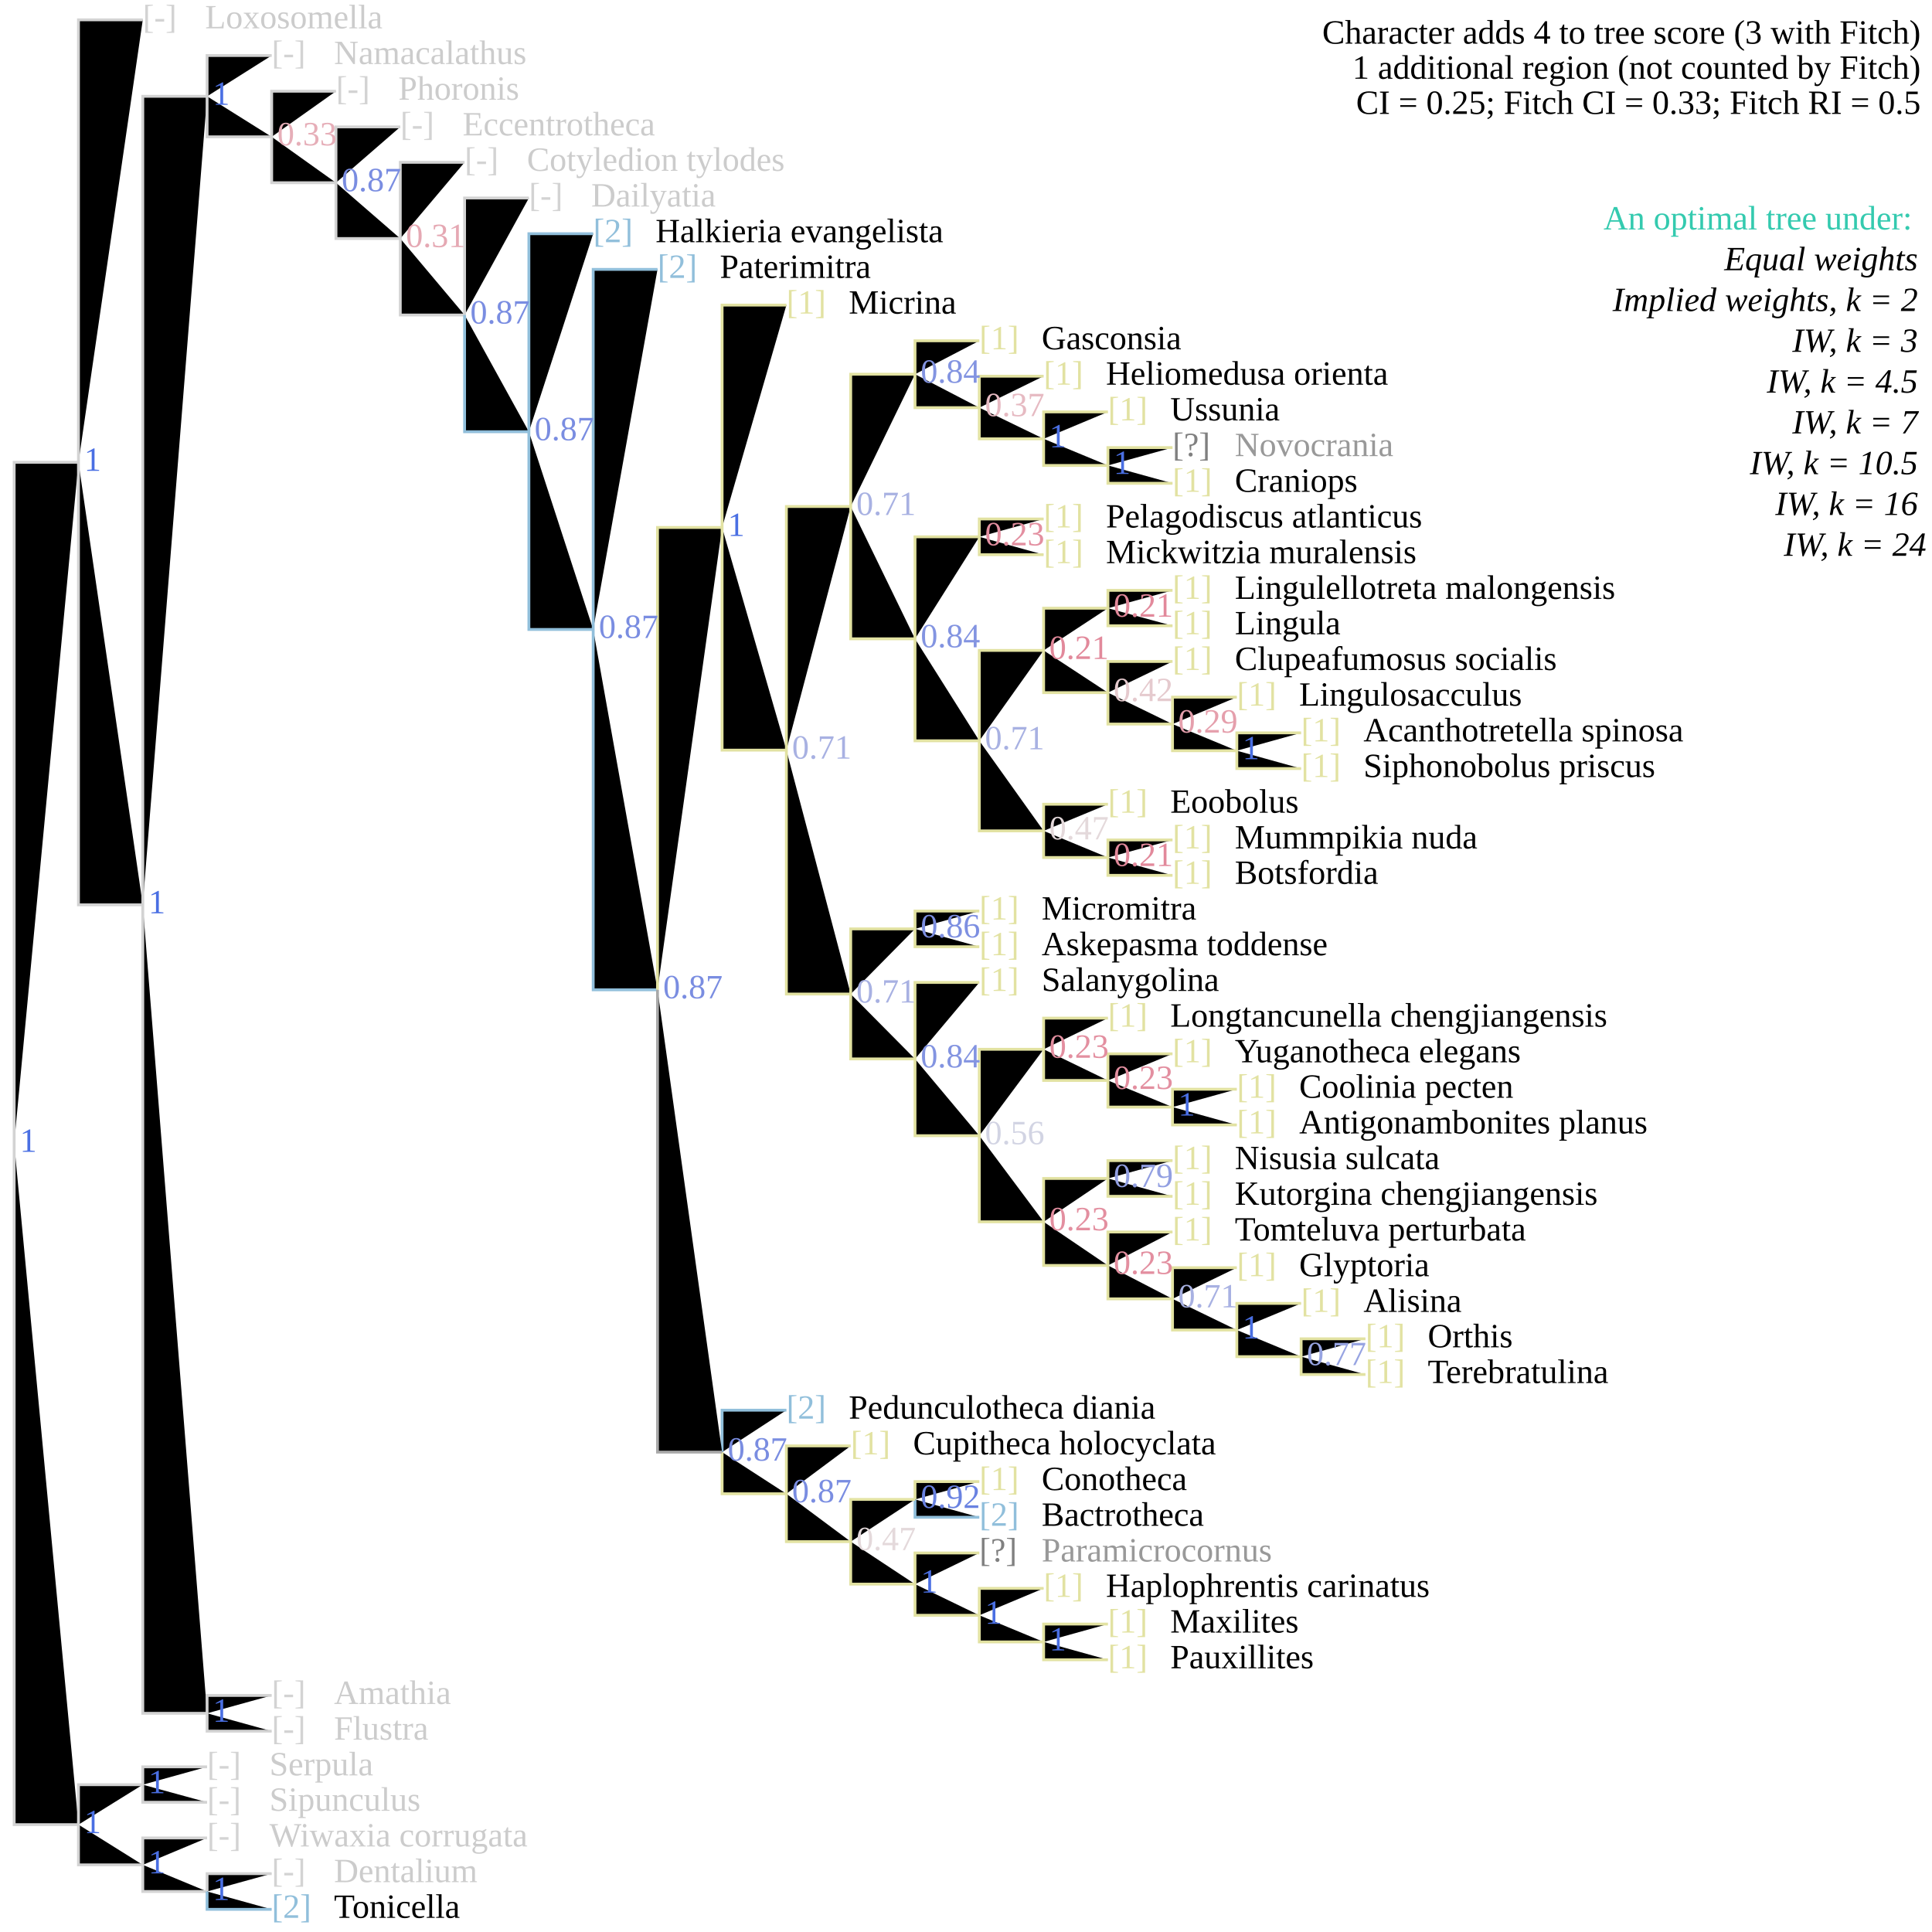
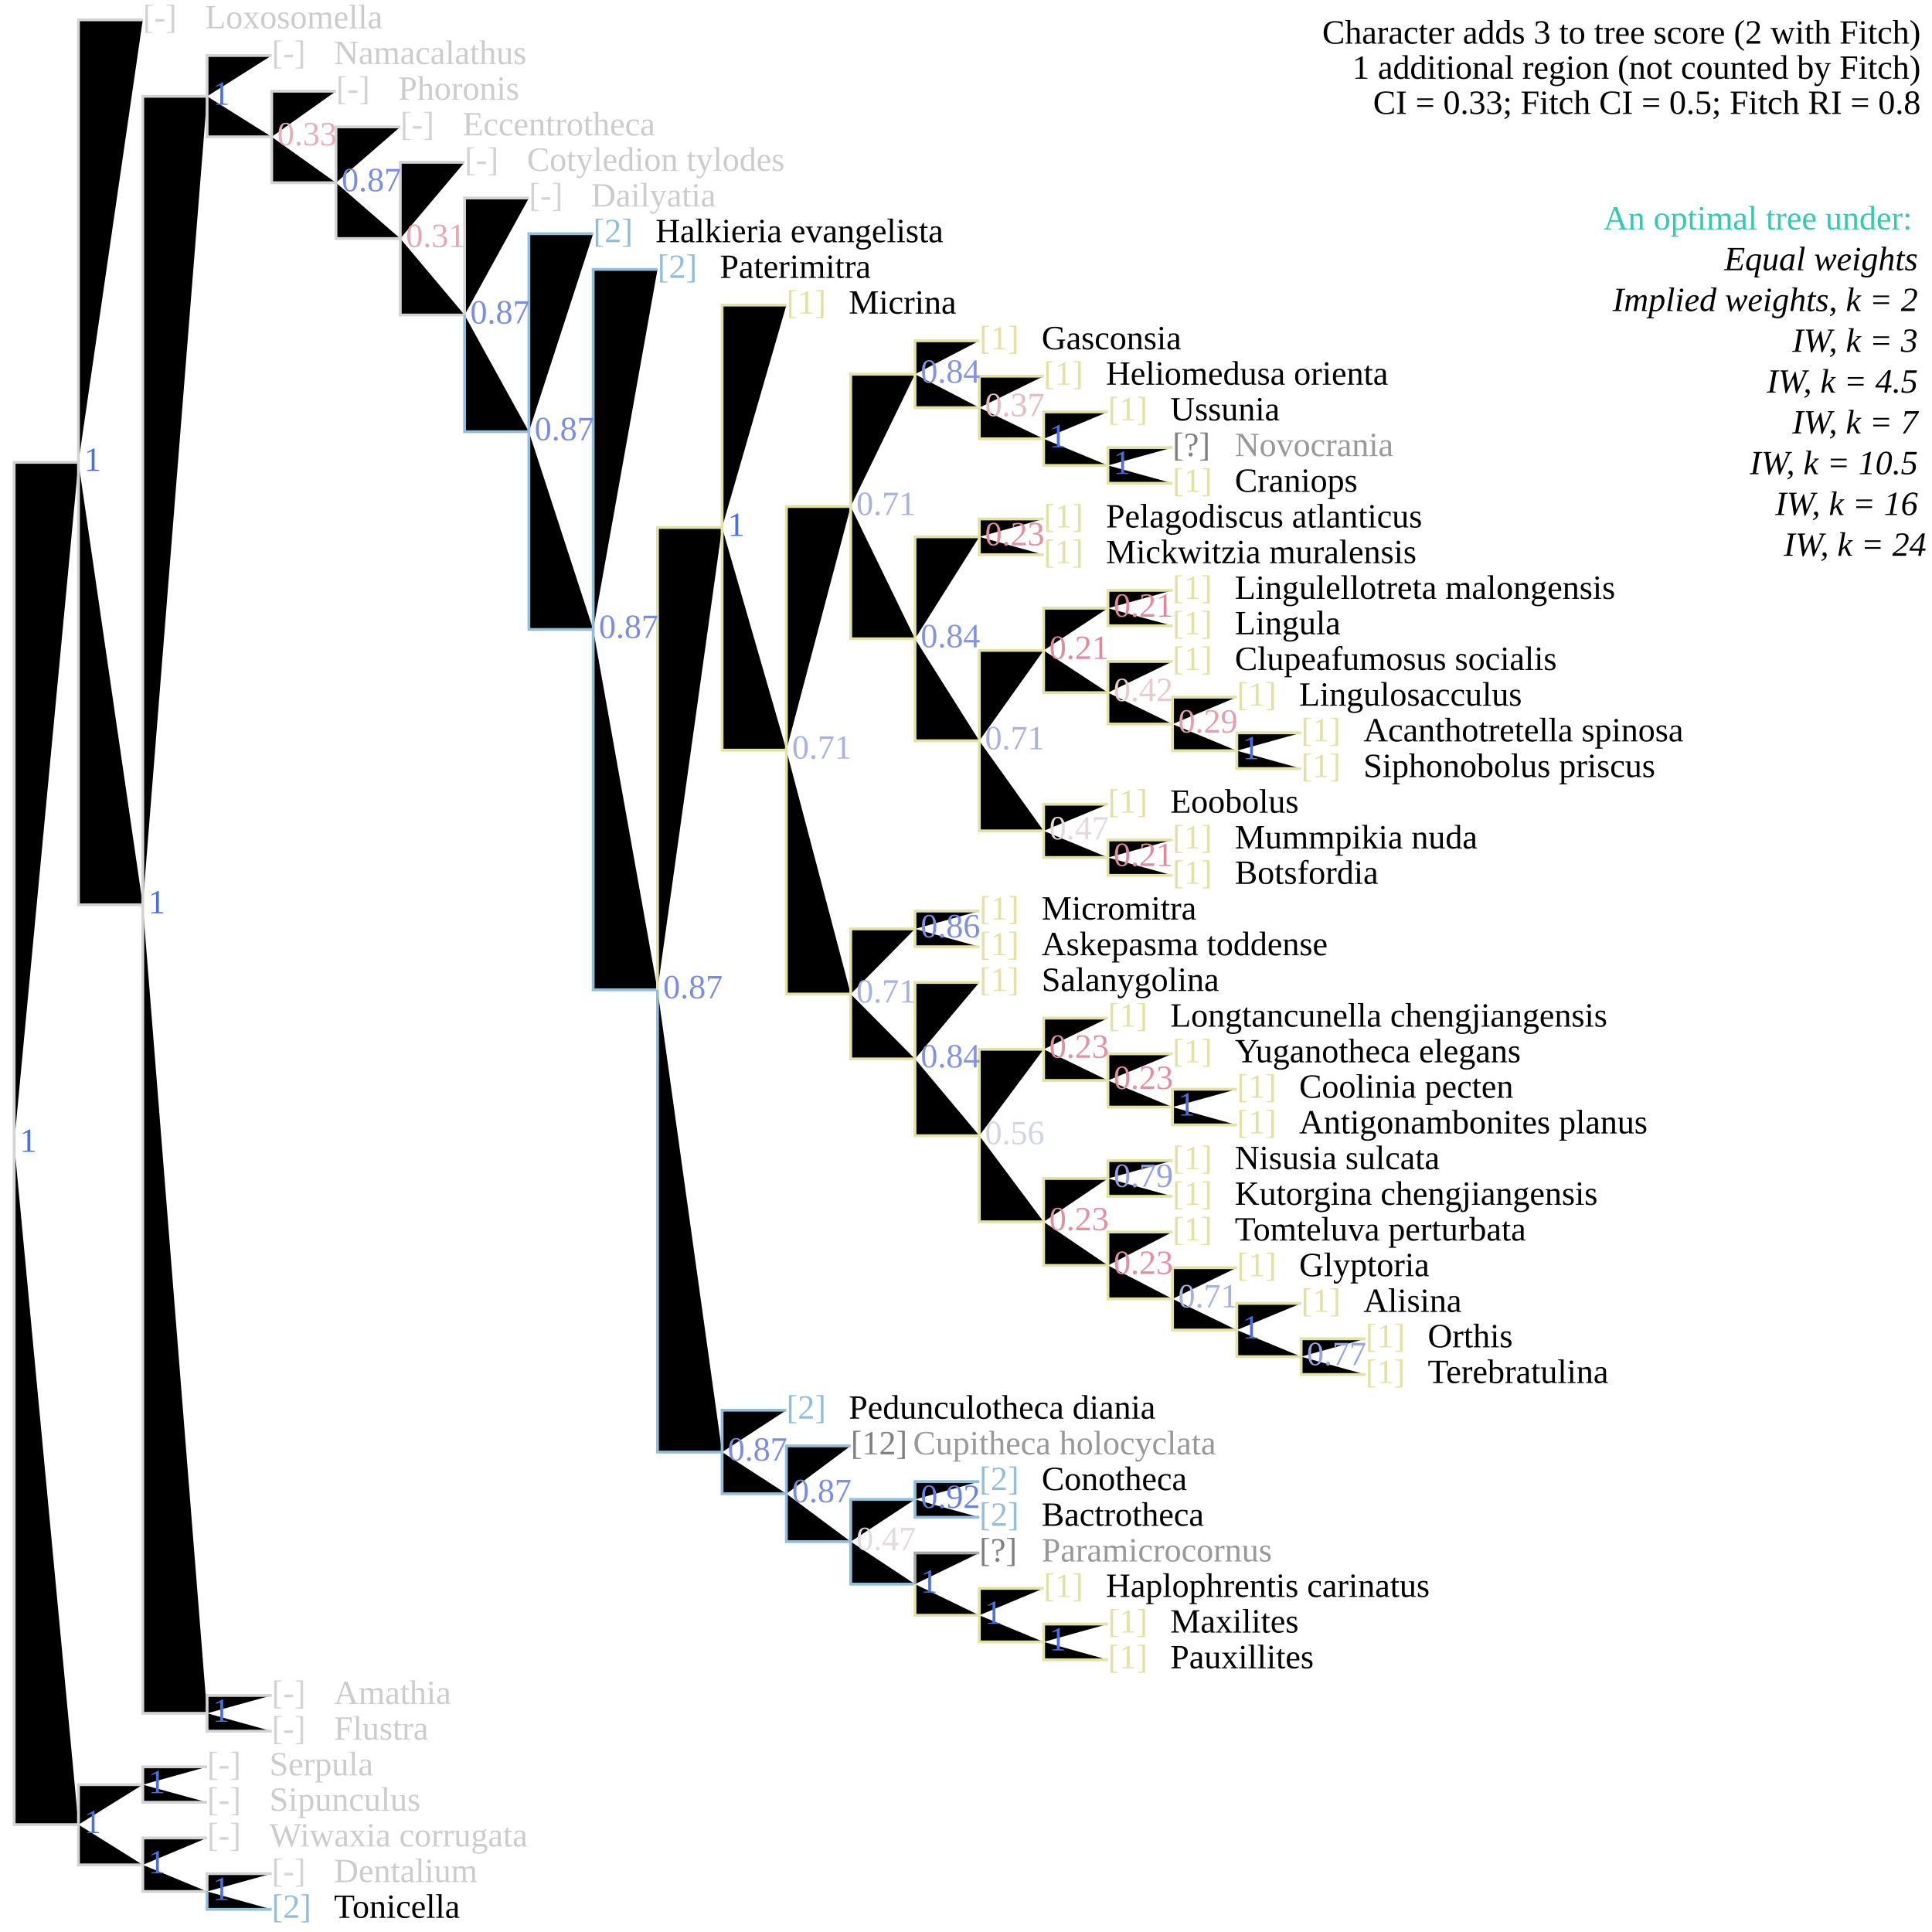
<svg xmlns="http://www.w3.org/2000/svg" version="1.1" width="682" height="682" class="tree" data-char="71">
-   <text x="678" y="15.4" text-anchor="end" class="stepsLabel">Character adds <tspan class="score">4</tspan> to tree score (<tspan class="score fitch">3</tspan> with Fitch)</text>
+   <text x="678" y="15.4" text-anchor="end" class="stepsLabel">Character adds <tspan class="score">3</tspan> to tree score (<tspan class="score fitch">2</tspan> with Fitch)</text>
  <text x="678" y="27.8" text-anchor="end" class="stepsLabel">
    <tspan class="score">1</tspan> additional region (not counted by Fitch)</text>
-   <text x="678" y="40.2" text-anchor="end" class="stepsLabel">CI = 0.25; Fitch CI = 0.33; Fitch RI = 0.5</text>
+   <text x="678" y="40.2" text-anchor="end" class="stepsLabel">CI = 0.33; Fitch CI = 0.5; Fitch RI = 0.8</text>
  <text x="678" y="65" text-anchor="end" class="stepsLabel">
    <tspan dy="16" fill="#34caaf">An optimal tree under:</tspan>
    <tspan x="680" style="font-style:italic" class="notThisAn" dy="1.2em">Equal weights</tspan>
    <tspan x="680" style="font-style:italic" class="notThisAn" dy="1.2em">Implied weights, k = 2</tspan>
    <tspan x="680" style="font-style:italic" class="notThisAn" dy="1.2em">IW, k = 3</tspan>
    <tspan x="680" style="font-style:italic" class="notThisAn" dy="1.2em">IW, k = 4.5</tspan>
    <tspan x="680" style="font-style:italic" class="notThisAn" dy="1.2em">IW, k = 7</tspan>
    <tspan x="680" style="font-style:italic" class="notThisAn" dy="1.2em">IW, k = 10.5</tspan>
    <tspan x="680" style="font-style:italic" class="thisAn" dy="1.2em">IW, k = 16</tspan>
    <tspan x="680" style="font-style:italic" class="notThisAn" dy="1.2em">IW, k = 24</tspan>
  </text>
  <text x="95.9" y="664.4" fill="lightgrey" class="flag">[-]</text>
  <text x="117.9" y="664.4" fill="#ccc" class="taxonLabel">Dentalium</text>
  <text x="95.9" y="677" fill="#91bfdb" class="flag">[2]</text>
  <text x="117.9" y="677" fill="#000" class="taxonLabel">Tonicella</text>
  <text x="73.1" y="651.8" fill="lightgrey" class="flag">[-]</text>
  <text x="95.1" y="651.8" fill="#ccc" class="taxonLabel">Wiwaxia corrugata</text>
  <text x="73.1" y="626.7" fill="lightgrey" class="flag">[-]</text>
  <text x="95.1" y="626.7" fill="#ccc" class="taxonLabel">Serpula</text>
  <text x="73.1" y="639.2" fill="lightgrey" class="flag">[-]</text>
  <text x="95.1" y="639.2" fill="#ccc" class="taxonLabel">Sipunculus</text>
  <text x="95.9" y="601.5" fill="lightgrey" class="flag">[-]</text>
  <text x="117.9" y="601.5" fill="#ccc" class="taxonLabel">Amathia</text>
  <text x="95.9" y="614.1" fill="lightgrey" class="flag">[-]</text>
  <text x="117.9" y="614.1" fill="#ccc" class="taxonLabel">Flustra</text>
  <text x="391.1" y="576.3" fill="#e2e2a2" class="flag">[1]</text>
  <text x="413.1" y="576.3" fill="#000" class="taxonLabel">Maxilites</text>
  <text x="391.1" y="588.9" fill="#e2e2a2" class="flag">[1]</text>
  <text x="413.1" y="588.9" fill="#000" class="taxonLabel">Pauxillites</text>
  <text x="368.4" y="563.7" fill="#e2e2a2" class="flag">[1]</text>
  <text x="390.4" y="563.7" fill="#000" class="taxonLabel">Haplophrentis carinatus</text>
  <text x="345.7" y="551.2" fill="grey" class="flag">[?]</text>
  <text x="367.7" y="551.2" fill="#999" class="taxonLabel">Paramicrocornus</text>
-   <text x="345.7" y="526" fill="#e2e2a2" class="flag">[1]</text>
+   <text x="345.7" y="526" fill="#91bfdb" class="flag">[2]</text>
  <text x="367.7" y="526" fill="#000" class="taxonLabel">Conotheca</text>
  <text x="345.7" y="538.6" fill="#91bfdb" class="flag">[2]</text>
  <text x="367.7" y="538.6" fill="#000" class="taxonLabel">Bactrotheca</text>
-   <text x="300.3" y="513.4" fill="#e2e2a2" class="flag">[1]</text>
-   <text x="322.3" y="513.4" fill="#000" class="taxonLabel">Cupitheca holocyclata</text>
+   <text x="300.3" y="513.4" fill="grey" class="flag">[12]</text>
+   <text x="322.3" y="513.4" fill="#999" class="taxonLabel">Cupitheca holocyclata</text>
  <text x="277.6" y="500.8" fill="#91bfdb" class="flag">[2]</text>
  <text x="299.6" y="500.8" fill="#000" class="taxonLabel">Pedunculotheca diania</text>
  <text x="482" y="475.6" fill="#e2e2a2" class="flag">[1]</text>
  <text x="504" y="475.6" fill="#000" class="taxonLabel">Orthis</text>
  <text x="482" y="488.2" fill="#e2e2a2" class="flag">[1]</text>
  <text x="504" y="488.2" fill="#000" class="taxonLabel">Terebratulina</text>
  <text x="459.3" y="463.1" fill="#e2e2a2" class="flag">[1]</text>
  <text x="481.3" y="463.1" fill="#000" class="taxonLabel">Alisina</text>
  <text x="436.6" y="450.5" fill="#e2e2a2" class="flag">[1]</text>
  <text x="458.6" y="450.5" fill="#000" class="taxonLabel">Glyptoria</text>
  <text x="413.9" y="437.9" fill="#e2e2a2" class="flag">[1]</text>
  <text x="435.9" y="437.9" fill="#000" class="taxonLabel">Tomteluva perturbata</text>
  <text x="413.9" y="412.7" fill="#e2e2a2" class="flag">[1]</text>
  <text x="435.9" y="412.7" fill="#000" class="taxonLabel">Nisusia sulcata</text>
  <text x="413.9" y="425.3" fill="#e2e2a2" class="flag">[1]</text>
  <text x="435.9" y="425.3" fill="#000" class="taxonLabel">Kutorgina chengjiangensis</text>
  <text x="436.6" y="387.5" fill="#e2e2a2" class="flag">[1]</text>
  <text x="458.6" y="387.5" fill="#000" class="taxonLabel">Coolinia pecten</text>
  <text x="436.6" y="400.1" fill="#e2e2a2" class="flag">[1]</text>
  <text x="458.6" y="400.1" fill="#000" class="taxonLabel">Antigonambonites planus</text>
  <text x="413.9" y="375" fill="#e2e2a2" class="flag">[1]</text>
  <text x="435.9" y="375" fill="#000" class="taxonLabel">Yuganotheca elegans</text>
  <text x="391.1" y="362.4" fill="#e2e2a2" class="flag">[1]</text>
  <text x="413.1" y="362.4" fill="#000" class="taxonLabel">Longtancunella chengjiangensis</text>
  <text x="345.7" y="349.8" fill="#e2e2a2" class="flag">[1]</text>
  <text x="367.7" y="349.8" fill="#000" class="taxonLabel">Salanygolina</text>
  <text x="345.7" y="324.6" fill="#e2e2a2" class="flag">[1]</text>
  <text x="367.7" y="324.6" fill="#000" class="taxonLabel">Micromitra</text>
  <text x="345.7" y="337.2" fill="#e2e2a2" class="flag">[1]</text>
  <text x="367.7" y="337.2" fill="#000" class="taxonLabel">Askepasma toddense</text>
  <text x="413.9" y="299.5" fill="#e2e2a2" class="flag">[1]</text>
  <text x="435.9" y="299.5" fill="#000" class="taxonLabel">Mummpikia nuda</text>
  <text x="413.9" y="312" fill="#e2e2a2" class="flag">[1]</text>
  <text x="435.9" y="312" fill="#000" class="taxonLabel">Botsfordia</text>
  <text x="391.1" y="286.9" fill="#e2e2a2" class="flag">[1]</text>
  <text x="413.1" y="286.9" fill="#000" class="taxonLabel">Eoobolus</text>
  <text x="459.3" y="261.7" fill="#e2e2a2" class="flag">[1]</text>
  <text x="481.3" y="261.7" fill="#000" class="taxonLabel">Acanthotretella spinosa</text>
  <text x="459.3" y="274.3" fill="#e2e2a2" class="flag">[1]</text>
  <text x="481.3" y="274.3" fill="#000" class="taxonLabel">Siphonobolus priscus</text>
  <text x="436.6" y="249.1" fill="#e2e2a2" class="flag">[1]</text>
  <text x="458.6" y="249.1" fill="#000" class="taxonLabel">Lingulosacculus</text>
  <text x="413.9" y="236.5" fill="#e2e2a2" class="flag">[1]</text>
  <text x="435.9" y="236.5" fill="#000" class="taxonLabel">Clupeafumosus socialis</text>
  <text x="413.9" y="211.4" fill="#e2e2a2" class="flag">[1]</text>
  <text x="435.9" y="211.4" fill="#000" class="taxonLabel">Lingulellotreta malongensis</text>
  <text x="413.9" y="223.9" fill="#e2e2a2" class="flag">[1]</text>
  <text x="435.9" y="223.9" fill="#000" class="taxonLabel">Lingula</text>
  <text x="368.4" y="186.2" fill="#e2e2a2" class="flag">[1]</text>
  <text x="390.4" y="186.2" fill="#000" class="taxonLabel">Pelagodiscus atlanticus</text>
  <text x="368.4" y="198.8" fill="#e2e2a2" class="flag">[1]</text>
  <text x="390.4" y="198.8" fill="#000" class="taxonLabel">Mickwitzia muralensis</text>
  <text x="413.9" y="161" fill="grey" class="flag">[?]</text>
  <text x="435.9" y="161" fill="#999" class="taxonLabel">Novocrania</text>
  <text x="413.9" y="173.6" fill="#e2e2a2" class="flag">[1]</text>
  <text x="435.9" y="173.6" fill="#000" class="taxonLabel">Craniops</text>
  <text x="391.1" y="148.4" fill="#e2e2a2" class="flag">[1]</text>
  <text x="413.1" y="148.4" fill="#000" class="taxonLabel">Ussunia</text>
  <text x="368.4" y="135.8" fill="#e2e2a2" class="flag">[1]</text>
  <text x="390.4" y="135.8" fill="#000" class="taxonLabel">Heliomedusa orienta</text>
  <text x="345.7" y="123.3" fill="#e2e2a2" class="flag">[1]</text>
  <text x="367.7" y="123.3" fill="#000" class="taxonLabel">Gasconsia</text>
  <text x="277.6" y="110.7" fill="#e2e2a2" class="flag">[1]</text>
  <text x="299.6" y="110.7" fill="#000" class="taxonLabel">Micrina</text>
  <text x="232.1" y="98.1" fill="#91bfdb" class="flag">[2]</text>
  <text x="254.1" y="98.1" fill="#000" class="taxonLabel">Paterimitra</text>
  <text x="209.4" y="85.5" fill="#91bfdb" class="flag">[2]</text>
  <text x="231.4" y="85.5" fill="#000" class="taxonLabel">Halkieria evangelista</text>
  <text x="186.7" y="72.9" fill="lightgrey" class="flag">[-]</text>
  <text x="208.7" y="72.9" fill="#ccc" class="taxonLabel">Dailyatia</text>
  <text x="164" y="60.3" fill="lightgrey" class="flag">[-]</text>
  <text x="186" y="60.3" fill="#ccc" class="taxonLabel">Cotyledion tylodes</text>
  <text x="141.3" y="47.8" fill="lightgrey" class="flag">[-]</text>
  <text x="163.3" y="47.8" fill="#ccc" class="taxonLabel">Eccentrotheca</text>
  <text x="118.6" y="35.2" fill="lightgrey" class="flag">[-]</text>
  <text x="140.6" y="35.2" fill="#ccc" class="taxonLabel">Phoronis</text>
  <text x="95.9" y="22.6" fill="lightgrey" class="flag">[-]</text>
  <text x="117.9" y="22.6" fill="#ccc" class="taxonLabel">Namacalathus</text>
  <text x="50.4" y="10" fill="lightgrey" class="flag">[-]</text>
  <text x="72.4" y="10" fill="#ccc" class="taxonLabel">Loxosomella</text>
  <path d="M5,403.6V163.2H27.7M27.7,163.2V7H50.4M27.7,163.2V319.4H50.4M50.4,319.4V34H73.1M73.1,34V19.6H95.9M73.1,34V48.3H95.9M95.9,48.3V32.2H118.6M95.9,48.3V64.5H118.6M118.6,64.5V44.8H141.3M118.6,64.5V84.2H141.3M141.3,84.2V57.3H164M141.3,84.2V111.2H164M164,111.2V69.9H186.7M50.4,319.4V604.8H73.1M73.1,604.8V598.5H95.9M73.1,604.8V611.1H95.9M5,403.6V644.1H27.7M27.7,644.1V630H50.4M50.4,630V623.7H73.1M50.4,630V636.2H73.1M27.7,644.1V658.3H50.4M50.4,658.3V648.8H73.1M50.4,658.3V667.7H73.1M73.1,667.7V661.4H95.9" stroke="lightgrey" class="inapplicable" />
-   <path d="M164,111.2V152.4H186.7M186.7,152.4V82.5H209.4M186.7,152.4V222.2H209.4M209.4,222.2V95.1H232.1M209.4,222.2V349.4H232.1M254.9,512.6V497.8H277.6M323,529.3V535.6H345.7M73.1,667.7V674H95.9" stroke="#91bfdb" />
-   <path d="M232.1,349.4V186.2H254.9M254.9,186.2V107.7H277.6M254.9,186.2V264.8H277.6M277.6,264.8V178.8H300.3M300.3,178.8V132.1H323M323,132.1V120.3H345.7M323,132.1V143.9H345.7M345.7,143.9V132.8H368.4M345.7,143.9V154.9H368.4M368.4,154.9V145.4H391.1M368.4,154.9V164.3H391.1M391.1,164.3V158H413.9M391.1,164.3V170.6H413.9M300.3,178.8V225.5H323M323,225.5V189.5H345.7M345.7,189.5V183.2H368.4M345.7,189.5V195.8H368.4M323,225.5V261.5H345.7M345.7,261.5V229.6H368.4M368.4,229.6V214.7H391.1M391.1,214.7V208.4H413.9M391.1,214.7V220.9H413.9M368.4,229.6V244.5H391.1M391.1,244.5V233.5H413.9M391.1,244.5V255.6H413.9M413.9,255.6V246.1H436.6M413.9,255.6V265H436.6M436.6,265V258.7H459.3M436.6,265V271.3H459.3M345.7,261.5V293.3H368.4M368.4,293.3V283.9H391.1M368.4,293.3V302.7H391.1M391.1,302.7V296.5H413.9M391.1,302.7V309H413.9M277.6,264.8V350.9H300.3M300.3,350.9V327.9H323M323,327.9V321.6H345.7M323,327.9V334.2H345.7M300.3,350.9V373.8H323M323,373.8V346.8H345.7M323,373.8V400.9H345.7M345.7,400.9V370.4H368.4M368.4,370.4V359.4H391.1M368.4,370.4V381.4H391.1M391.1,381.4V372H413.9M391.1,381.4V390.8H413.9M413.9,390.8V384.5H436.6M413.9,390.8V397.1H436.6M345.7,400.9V431.3H368.4M368.4,431.3V416H391.1M391.1,416V409.7H413.9M391.1,416V422.3H413.9M368.4,431.3V446.7H391.1M391.1,446.7V434.9H413.9M391.1,446.7V458.5H413.9M413.9,458.5V447.5H436.6M413.9,458.5V469.5H436.6M436.6,469.5V460.1H459.3M436.6,469.5V478.9H459.3M459.3,478.9V472.6H482M459.3,478.9V485.2H482M254.9,512.6V527.3H277.6M277.6,527.3V510.4H300.3M277.6,527.3V544.2H300.3M300.3,544.2V529.3H323M323,529.3V523H345.7M300.3,544.2V559.2H323M323,559.2V548.2H345.7M323,559.2V570.2H345.7M345.7,570.2V560.7H368.4M345.7,570.2V579.6H368.4M368.4,579.6V573.3H391.1M368.4,579.6V585.9H391.1" stroke="#e2e2a2" />
-   <path d="M232.1,349.4V512.6H254.9" stroke="darkgrey" />
+   <path d="M164,111.2V152.4H186.7M186.7,152.4V82.5H209.4M186.7,152.4V222.2H209.4M209.4,222.2V95.1H232.1M209.4,222.2V349.4H232.1M232.1,349.4V512.6H254.9M254.9,512.6V497.8H277.6M254.9,512.6V527.3H277.6M277.6,527.3V510.4H300.3M277.6,527.3V544.2H300.3M300.3,544.2V529.3H323M323,529.3V523H345.7M323,529.3V535.6H345.7M300.3,544.2V559.2H323M73.1,667.7V674H95.9" stroke="#91bfdb" />
+   <path d="M232.1,349.4V186.2H254.9M254.9,186.2V107.7H277.6M254.9,186.2V264.8H277.6M277.6,264.8V178.8H300.3M300.3,178.8V132.1H323M323,132.1V120.3H345.7M323,132.1V143.9H345.7M345.7,143.9V132.8H368.4M345.7,143.9V154.9H368.4M368.4,154.9V145.4H391.1M368.4,154.9V164.3H391.1M391.1,164.3V158H413.9M391.1,164.3V170.6H413.9M300.3,178.8V225.5H323M323,225.5V189.5H345.7M345.7,189.5V183.2H368.4M345.7,189.5V195.8H368.4M323,225.5V261.5H345.7M345.7,261.5V229.6H368.4M368.4,229.6V214.7H391.1M391.1,214.7V208.4H413.9M391.1,214.7V220.9H413.9M368.4,229.6V244.5H391.1M391.1,244.5V233.5H413.9M391.1,244.5V255.6H413.9M413.9,255.6V246.1H436.6M413.9,255.6V265H436.6M436.6,265V258.7H459.3M436.6,265V271.3H459.3M345.7,261.5V293.3H368.4M368.4,293.3V283.9H391.1M368.4,293.3V302.7H391.1M391.1,302.7V296.5H413.9M391.1,302.7V309H413.9M277.6,264.8V350.9H300.3M300.3,350.9V327.9H323M323,327.9V321.6H345.7M323,327.9V334.2H345.7M300.3,350.9V373.8H323M323,373.8V346.8H345.7M323,373.8V400.9H345.7M345.7,400.9V370.4H368.4M368.4,370.4V359.4H391.1M368.4,370.4V381.4H391.1M391.1,381.4V372H413.9M391.1,381.4V390.8H413.9M413.9,390.8V384.5H436.6M413.9,390.8V397.1H436.6M345.7,400.9V431.3H368.4M368.4,431.3V416H391.1M391.1,416V409.7H413.9M391.1,416V422.3H413.9M368.4,431.3V446.7H391.1M391.1,446.7V434.9H413.9M391.1,446.7V458.5H413.9M413.9,458.5V447.5H436.6M413.9,458.5V469.5H436.6M436.6,469.5V460.1H459.3M436.6,469.5V478.9H459.3M459.3,478.9V472.6H482M459.3,478.9V485.2H482M323,559.2V570.2H345.7M345.7,570.2V560.7H368.4M345.7,570.2V579.6H368.4M368.4,579.6V573.3H391.1M368.4,579.6V585.9H391.1" stroke="#e2e2a2" />
+   <path d="M323,559.2V548.2H345.7" stroke="darkgrey" />
  <text x="7" y="406.6" class="node" fill="#4A6FE3">1</text>
  <text x="29.7" y="166.2" class="node" fill="#4A6FE3">1</text>
  <text x="52.4" y="322.4" class="node" fill="#4A6FE3">1</text>
  <text x="75.1" y="37" class="node" fill="#4A6FE3">1</text>
  <text x="97.9" y="51.3" class="node" fill="#E6AEB8">0.33</text>
  <text x="120.6" y="67.5" class="node" fill="#7A8DE1">0.87</text>
  <text x="143.3" y="87.2" class="node" fill="#E5A8B3">0.31</text>
  <text x="166" y="114.2" class="node" fill="#7A8DE1">0.87</text>
  <text x="188.7" y="155.4" class="node" fill="#7A8DE1">0.87</text>
  <text x="211.4" y="225.2" class="node" fill="#7A8DE1">0.87</text>
  <text x="234.1" y="352.4" class="node" fill="#7A8DE1">0.87</text>
  <text x="256.9" y="189.2" class="node" fill="#4A6FE3">1</text>
  <text x="279.6" y="267.8" class="node" fill="#A8B1E2">0.71</text>
  <text x="302.3" y="181.8" class="node" fill="#A8B1E2">0.71</text>
  <text x="325" y="135.1" class="node" fill="#8394E1">0.84</text>
  <text x="347.7" y="146.9" class="node" fill="#E6BAC2">0.37</text>
  <text x="370.4" y="157.9" class="node" fill="#4A6FE3">1</text>
  <text x="393.1" y="167.3" class="node" fill="#4A6FE3">1</text>
  <text x="325" y="228.5" class="node" fill="#8394E1">0.84</text>
  <text x="347.7" y="192.5" class="node" fill="#E38FA0">0.23</text>
  <text x="347.7" y="264.5" class="node" fill="#A8B1E2">0.71</text>
  <text x="370.4" y="232.6" class="node" fill="#E2899B">0.21</text>
  <text x="393.1" y="217.7" class="node" fill="#E2899B">0.21</text>
  <text x="393.1" y="247.5" class="node" fill="#E5CACE">0.42</text>
  <text x="415.9" y="258.6" class="node" fill="#E59FAC">0.29</text>
  <text x="438.6" y="268" class="node" fill="#4A6FE3">1</text>
  <text x="370.4" y="296.3" class="node" fill="#E4D9DB">0.47</text>
  <text x="393.1" y="305.7" class="node" fill="#E2899B">0.21</text>
  <text x="302.3" y="353.9" class="node" fill="#A8B1E2">0.71</text>
  <text x="325" y="330.9" class="node" fill="#7D8FE1">0.86</text>
  <text x="325" y="376.8" class="node" fill="#8394E1">0.84</text>
  <text x="347.7" y="403.9" class="node" fill="#D2D4E3">0.56</text>
  <text x="370.4" y="373.4" class="node" fill="#E38FA0">0.23</text>
  <text x="393.1" y="384.4" class="node" fill="#E38FA0">0.23</text>
  <text x="415.9" y="393.8" class="node" fill="#4A6FE3">1</text>
  <text x="370.4" y="434.3" class="node" fill="#E38FA0">0.23</text>
  <text x="393.1" y="419" class="node" fill="#929FE1">0.79</text>
  <text x="393.1" y="449.7" class="node" fill="#E38FA0">0.23</text>
  <text x="415.9" y="461.5" class="node" fill="#A8B1E2">0.71</text>
  <text x="438.6" y="472.5" class="node" fill="#4A6FE3">1</text>
  <text x="461.3" y="481.9" class="node" fill="#97A4E2">0.77</text>
  <text x="256.9" y="515.6" class="node" fill="#7A8DE1">0.87</text>
  <text x="279.6" y="530.3" class="node" fill="#7A8DE1">0.87</text>
  <text x="302.3" y="547.2" class="node" fill="#E4D9DB">0.47</text>
  <text x="325" y="532.3" class="node" fill="#6982E1">0.92</text>
  <text x="325" y="562.2" class="node" fill="#4A6FE3">1</text>
  <text x="347.7" y="573.2" class="node" fill="#4A6FE3">1</text>
  <text x="370.4" y="582.6" class="node" fill="#4A6FE3">1</text>
  <text x="75.1" y="607.8" class="node" fill="#4A6FE3">1</text>
  <text x="29.7" y="647.1" class="node" fill="#4A6FE3">1</text>
  <text x="52.4" y="633" class="node" fill="#4A6FE3">1</text>
  <text x="52.4" y="661.3" class="node" fill="#4A6FE3">1</text>
  <text x="75.1" y="670.7" class="node" fill="#4A6FE3">1</text>
</svg>
